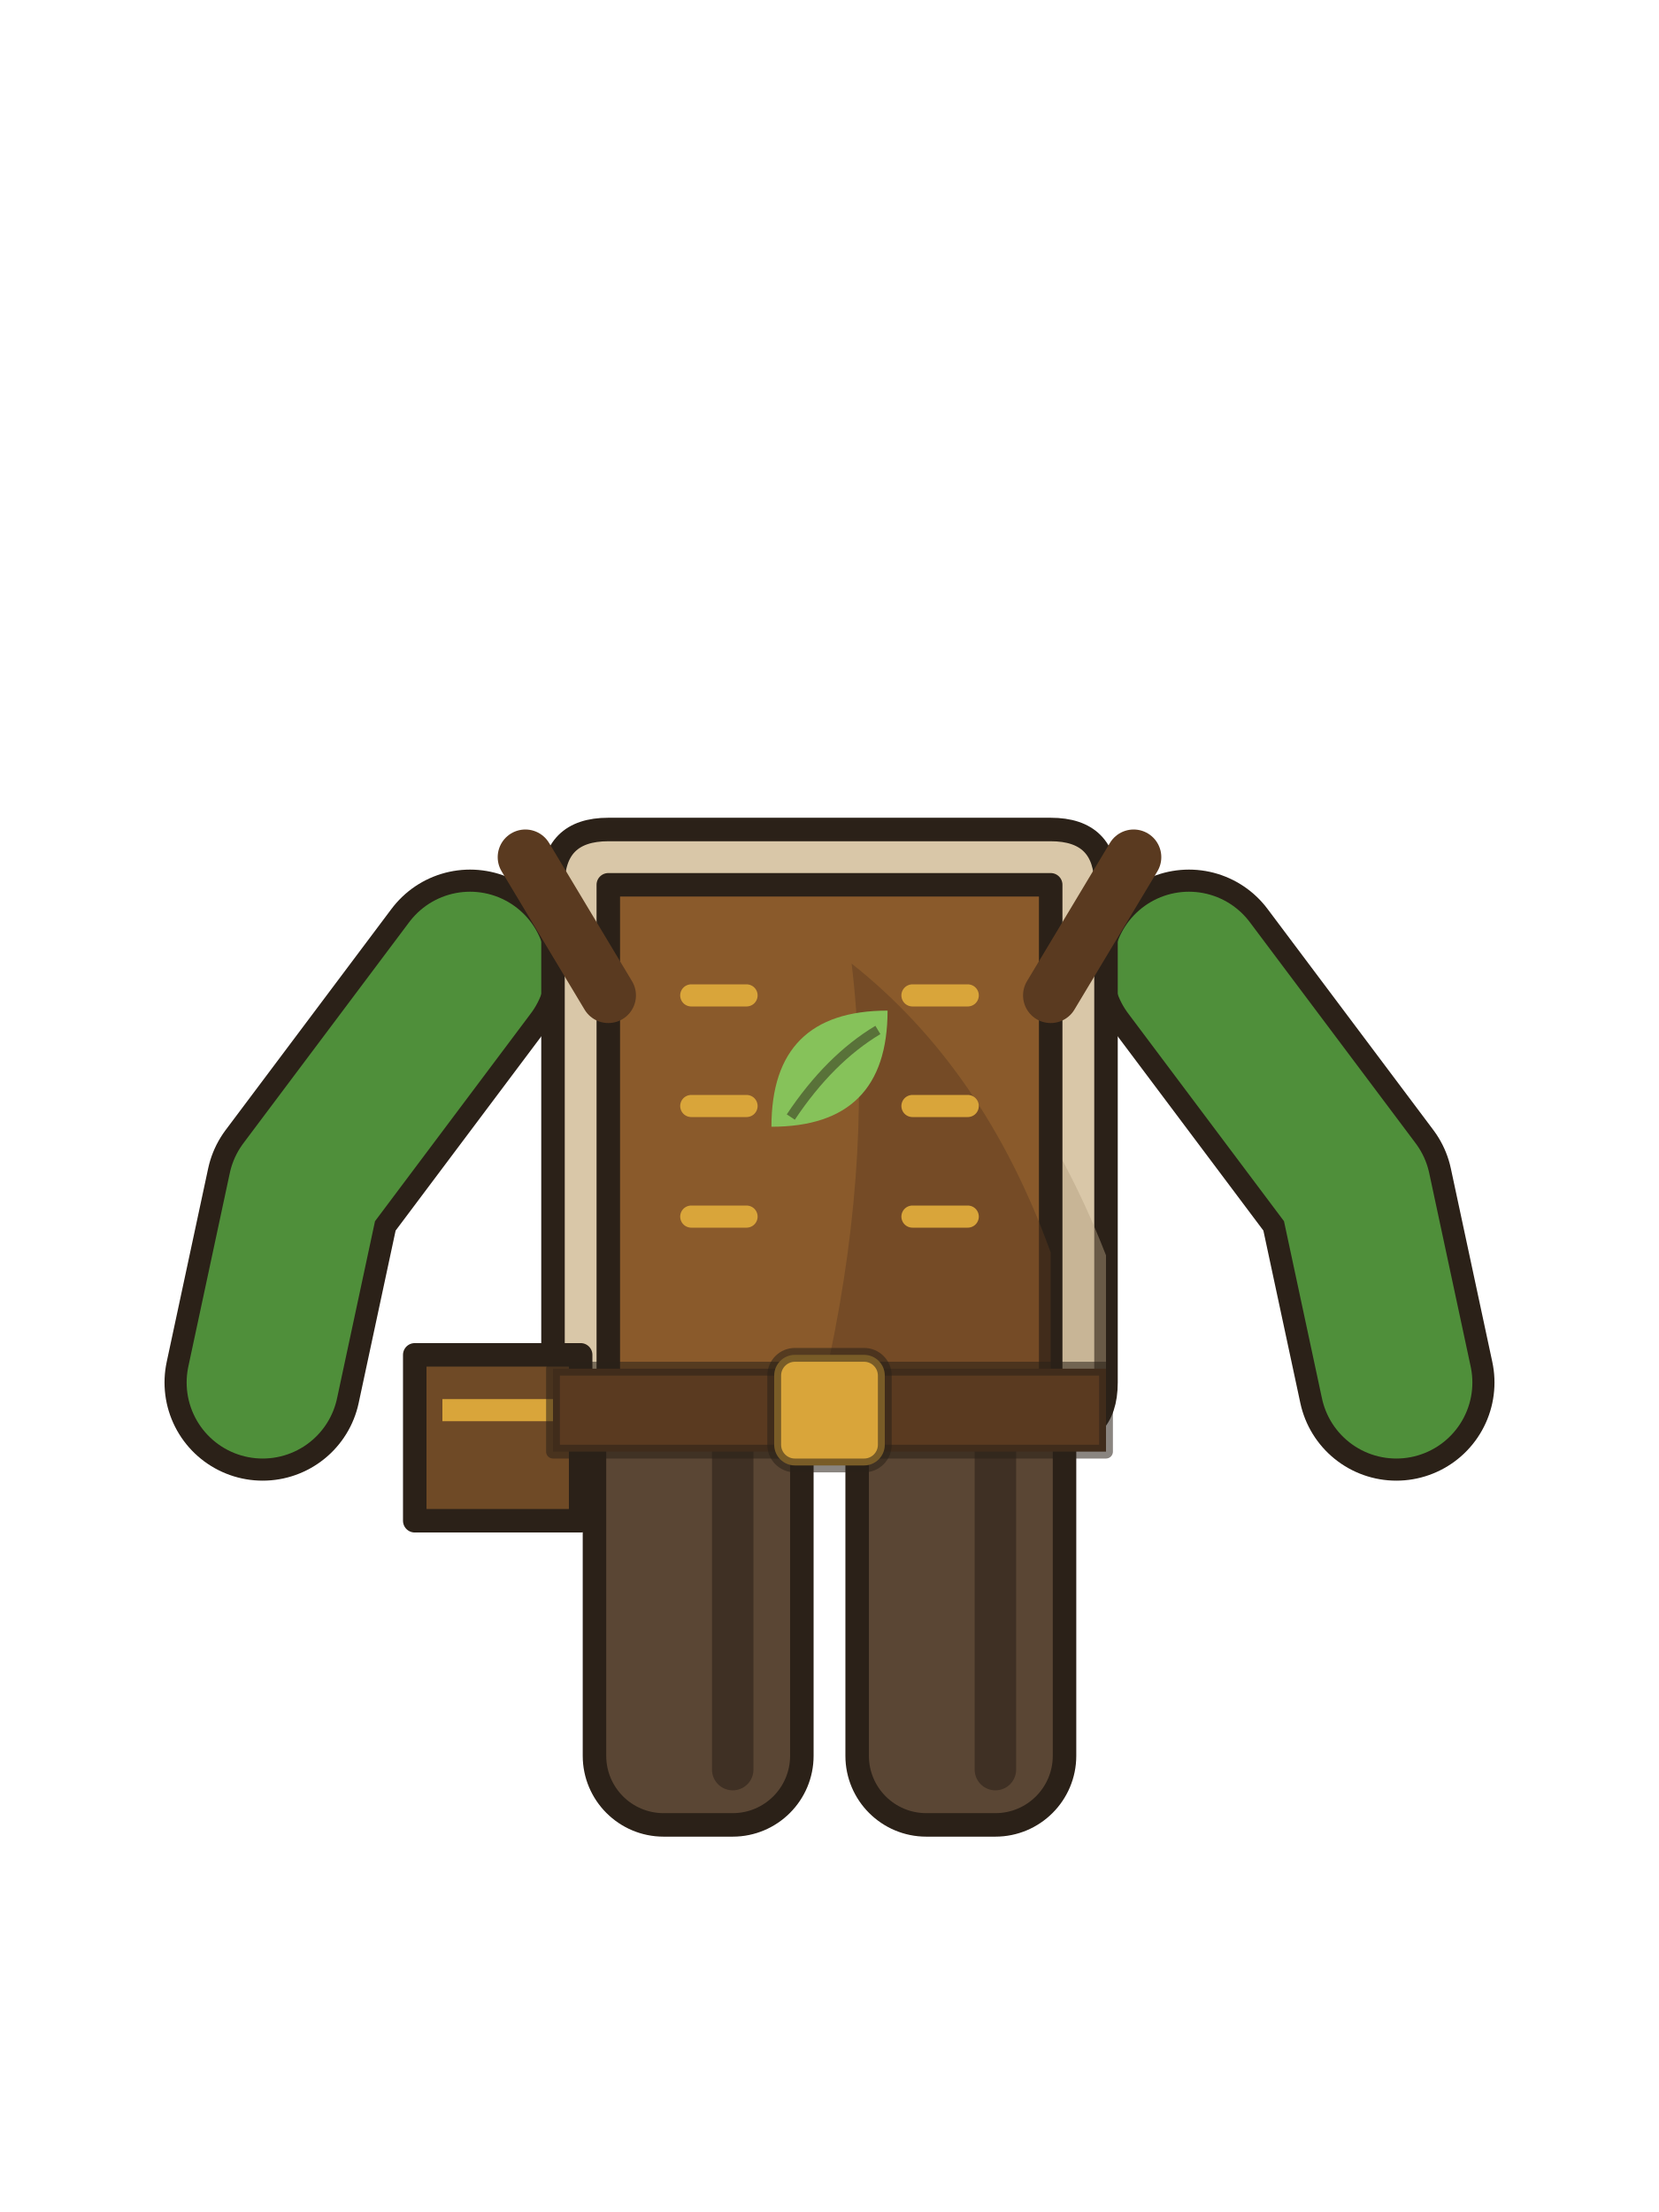
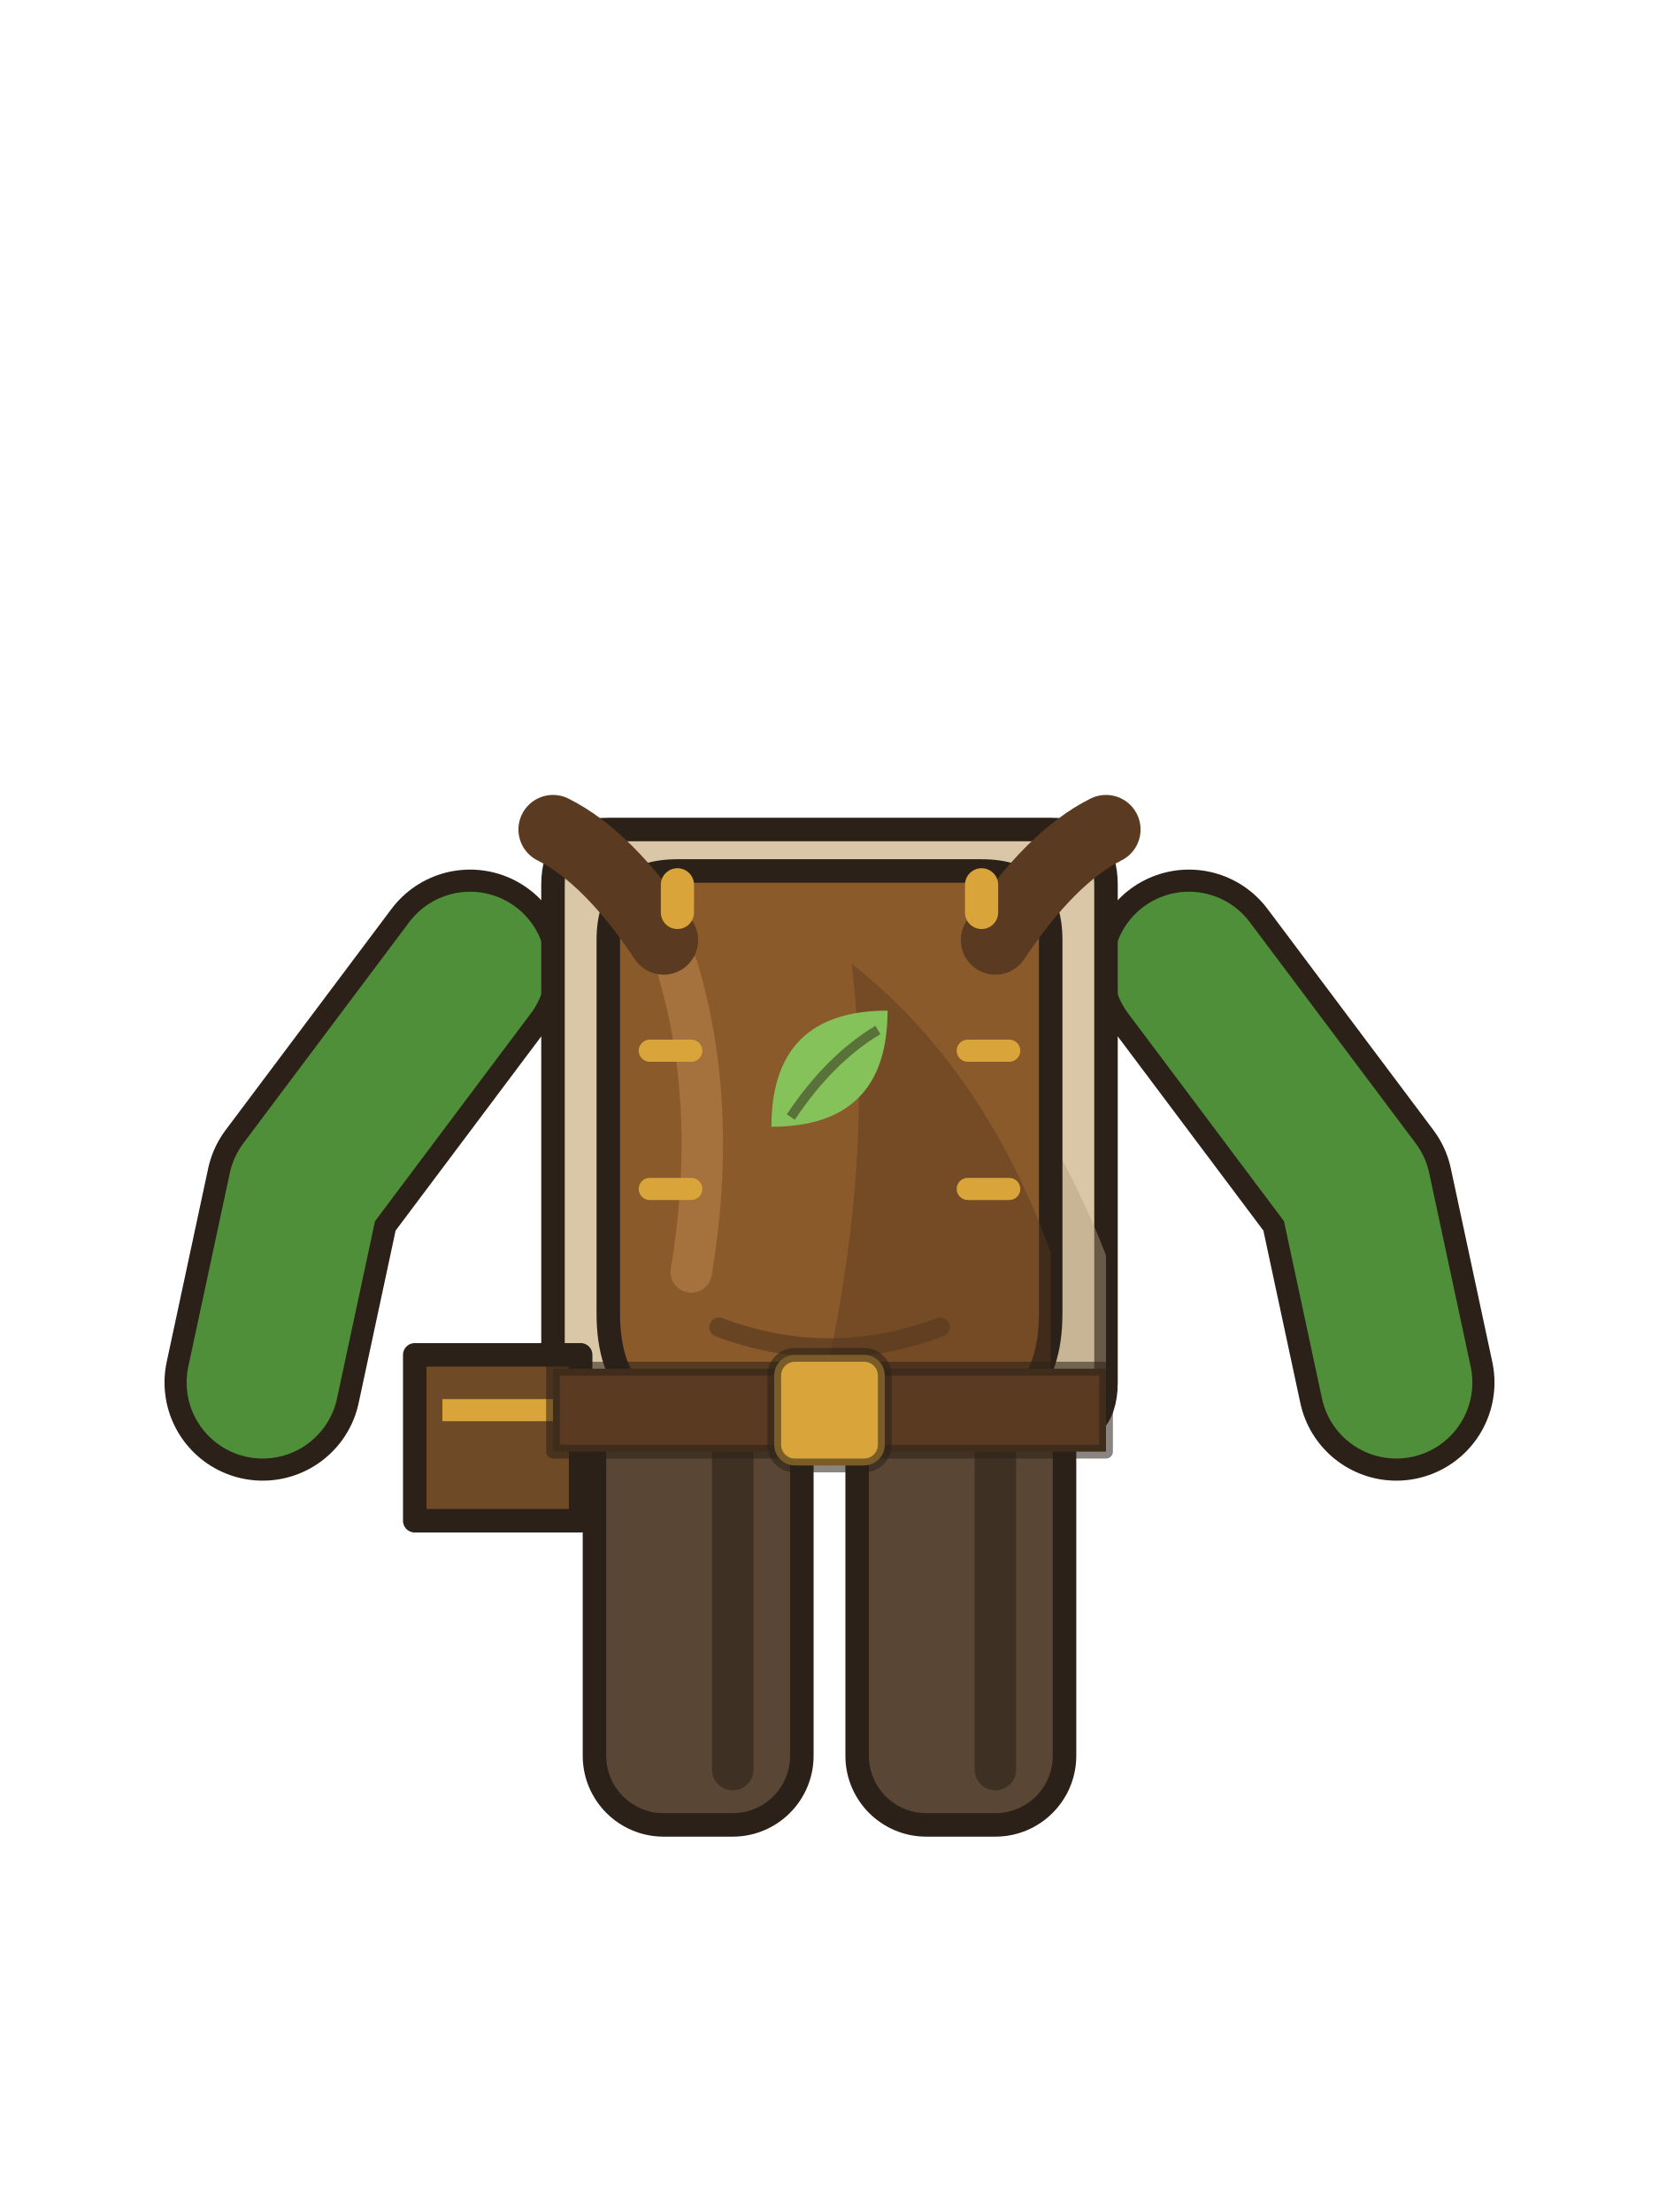
<svg xmlns="http://www.w3.org/2000/svg" width="120" height="160" viewBox="0 0 120 160">
  <rect x="43" y="100" width="15" height="32" rx="5" fill="#5a4634" stroke="#2b2118" stroke-width="1.7" stroke-linejoin="round" stroke-linecap="round" />
  <rect x="62" y="100" width="15" height="32" rx="5" fill="#5a4634" stroke="#2b2118" stroke-width="1.7" stroke-linejoin="round" stroke-linecap="round" />
  <path d="M53,104 v24 M72,104 v24" stroke="#3f3024" stroke-width="3" stroke-linecap="round" />
  <path d="M34,70 L22,86 L19,100" fill="none" stroke="#2b2118" stroke-width="14.2" stroke-linecap="round" stroke-linejoin="round" />
  <path d="M86,70 L98,86 L101,100" fill="none" stroke="#2b2118" stroke-width="14.2" stroke-linecap="round" stroke-linejoin="round" />
  <path d="M34,70 L22,86 L19,100" fill="none" stroke="#4f8f3a" stroke-width="11" stroke-linecap="round" stroke-linejoin="round" />
  <path d="M86,70 L98,86 L101,100" fill="none" stroke="#4f8f3a" stroke-width="11" stroke-linecap="round" stroke-linejoin="round" />
  <path d="M40,64 q0,-4 4,-4 h32 q4,0 4,4 v36 q0,4 -4,4 h-32 q-4,0 -4,-4z" fill="#d9c7a8" stroke="#2b2118" stroke-width="1.7" stroke-linejoin="round" stroke-linecap="round" />
  <path d="M62,66.6 q12,8.8 18,24.2 v13.2 q-14,0 -20,-4.4 q4,-17.6 2,-33z" fill="#b39f80" opacity=".45" />
  <path d="M45,68 v10" stroke="#efe6d4" stroke-width="2" stroke-linecap="round" />
  <path d="M50,88 q3,5 0,11" fill="none" stroke="#b39f80" stroke-width="1.2" stroke-linecap="round" opacity=".7" />
  <path d="M56,88 q3,5 0,11" fill="none" stroke="#b39f80" stroke-width="1.2" stroke-linecap="round" opacity=".7" />
-   <path d="M44,64 h32 v38 h-32z" fill="#8a5a2b" stroke="#2b2118" stroke-width="1.7" stroke-linejoin="round" stroke-linecap="round" />
+   <path d="M44,68 q0,-5 5,-5 h22 q5,0 5,5 v27 q0,8 -8,8 h-16 q-8,0 -8,-8z" fill="#8a5a2b" stroke="#2b2118" stroke-width="1.7" stroke-linejoin="round" stroke-linecap="round" />
  <path d="M61.6,69.7 q9.6,7.6 14.4,20.9 v11.4 q-11.2,0 -16,-3.8 q3.2,-15.2 1.6,-28.5z" fill="#5a3a20" opacity=".45" />
-   <path d="M50,72 h4 M50,80 h4 M50,88 h4 M66,72 h4 M66,80 h4 M66,88 h4" stroke="#d9a53a" stroke-width="1.6" stroke-linecap="round" />
-   <path d="M38,62 l6,10 M82,62 l-6,10" stroke="#5a3a20" stroke-width="4" stroke-linecap="round" />
+   <path d="M49,70 q3,10 1,22" fill="none" stroke="#b07a45" stroke-width="3" stroke-linecap="round" opacity=".7" />
+   <path d="M52,96 q8,3 16,0" fill="none" stroke="#5a3a20" stroke-width="1.4" stroke-linecap="round" opacity=".7" />
+   <path d="M47,76 h3 M47,86 h3 M70,76 h3 M70,86 h3" stroke="#d9a53a" stroke-width="1.6" stroke-linecap="round" />
+   <path d="M40,60 q4,2 8,8 M80,60 q-4,2 -8,8" stroke="#5a3a20" stroke-width="5" stroke-linecap="round" />
+   <path d="M49,66 v-2 M71,66 v-2" stroke="#d9a53a" stroke-width="2.4" stroke-linecap="round" />
  <path d="M30,98 h12 v12 h-12z" fill="#6f4a26" stroke="#2b2118" stroke-width="1.7" stroke-linejoin="round" stroke-linecap="round" />
  <path d="M32,102 h8" stroke="#d9a53a" stroke-width="1.6" />
  <path d="M40,99 h40 v6 h-40z" fill="#5a3a20" stroke="#2b2118" stroke-width="1" stroke-opacity=".55" stroke-linejoin="round" stroke-linecap="round" />
  <rect x="56" y="98" width="8" height="8" rx="1.5" fill="#d9a53a" stroke="#2b2118" stroke-width="1" stroke-opacity=".55" stroke-linejoin="round" stroke-linecap="round" />
  <g transform="translate(60,78) scale(0.7)">
    <path d="M-6,5 q0,-12 12,-12 q0,12 -12,12z" fill="#86c25a" />
    <path d="M-4,4 q4,-6 9,-9" fill="none" stroke="#2b2118" stroke-width="1" opacity=".5" />
  </g>
</svg>
